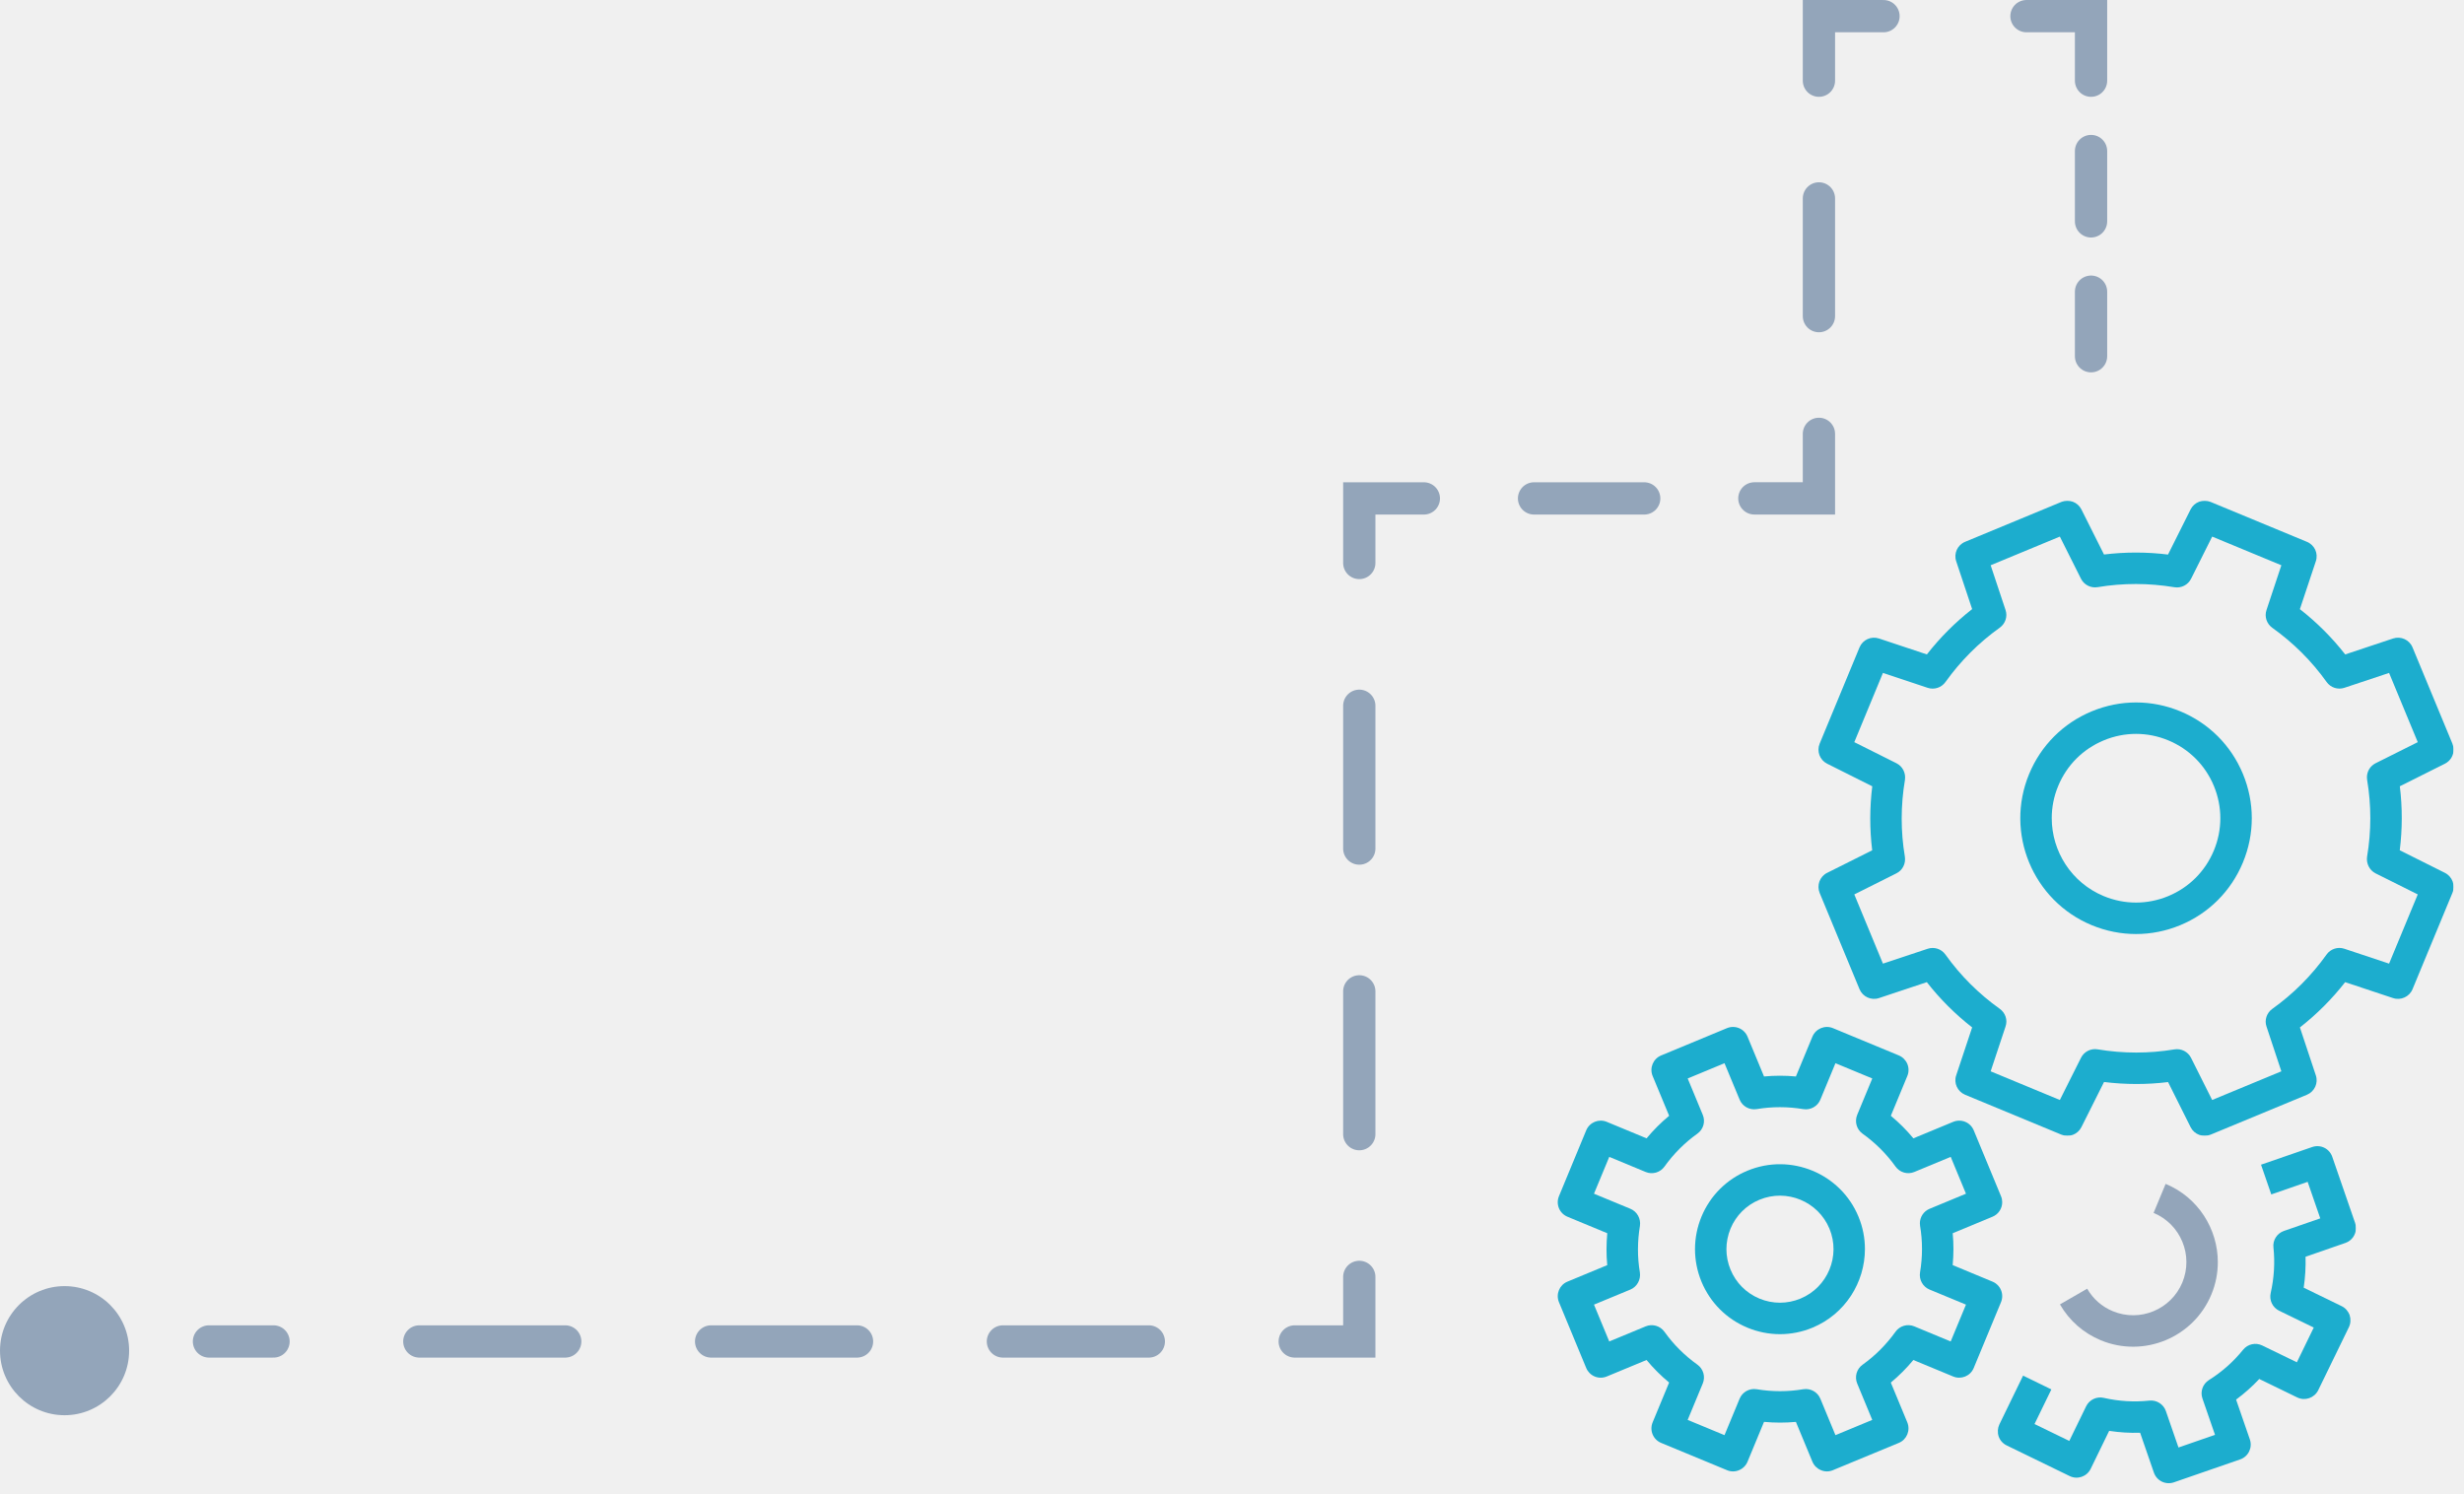
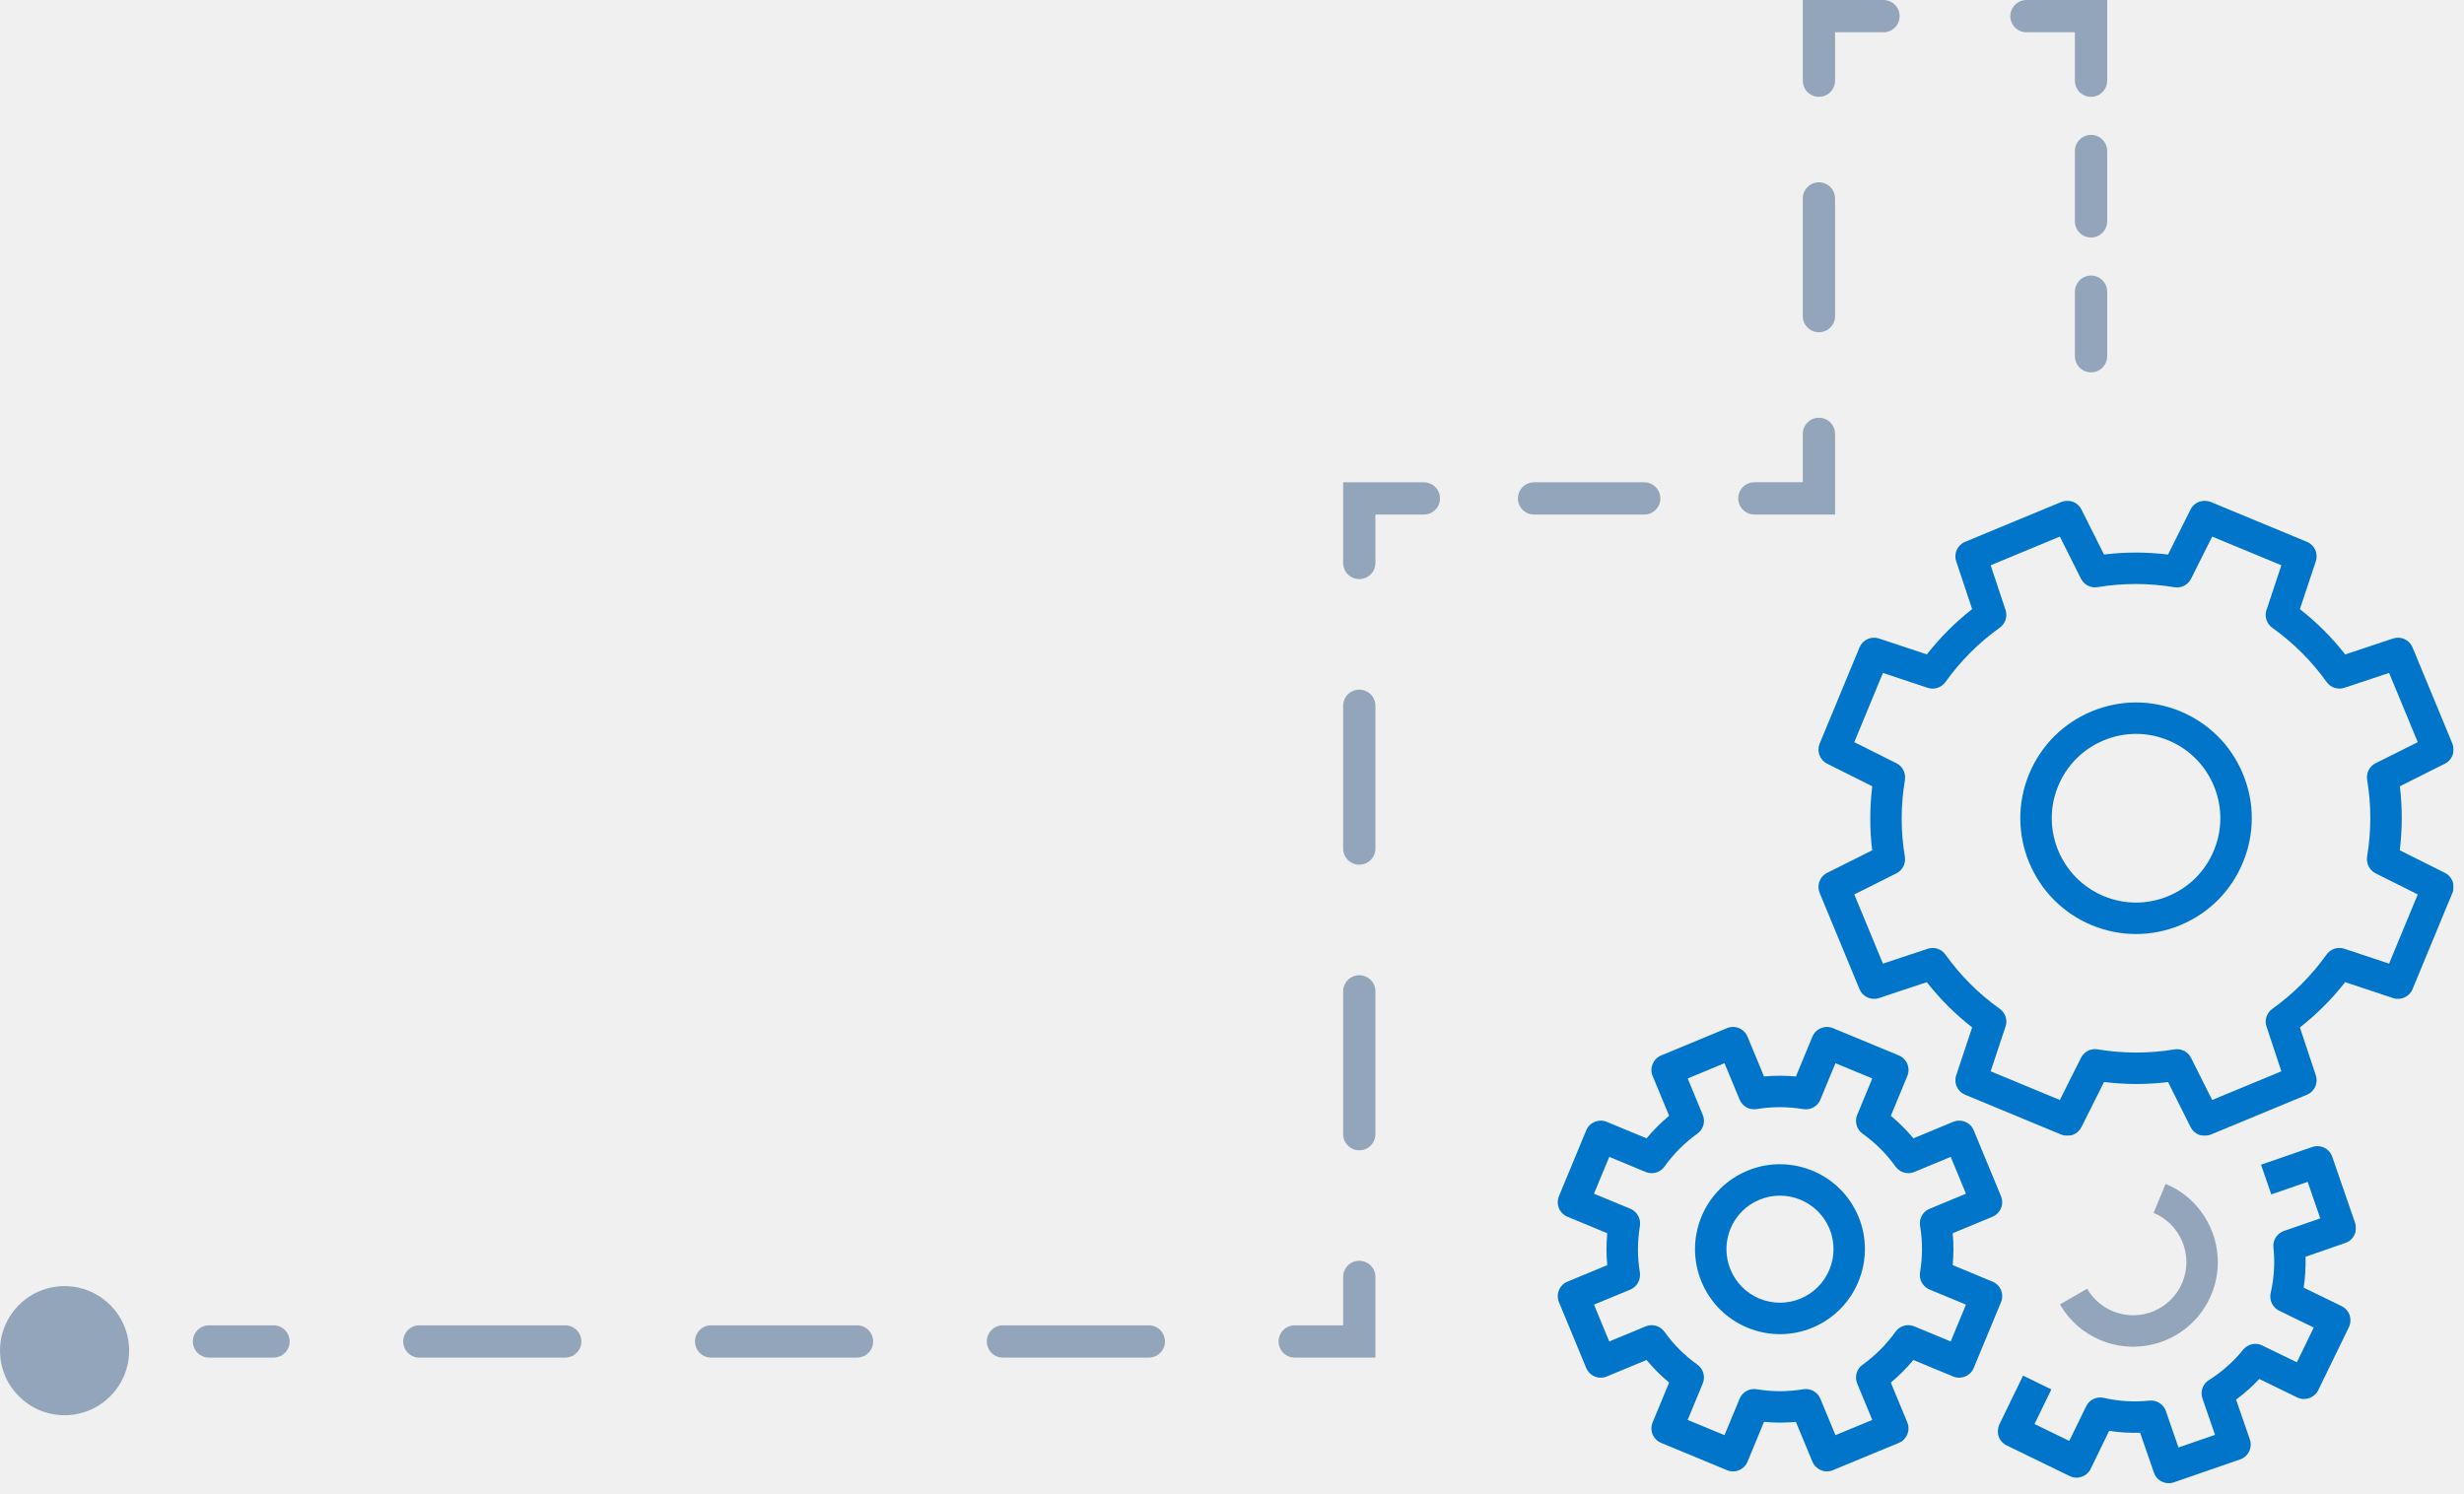
<svg xmlns="http://www.w3.org/2000/svg" xmlns:xlink="http://www.w3.org/1999/xlink" width="99px" height="60px" viewBox="0 0 99 60" version="1.1">
  <defs>
    <polygon id="path-1" points="0.27 0.057 14.66 0.057 14.66 13.6 0.27 13.6" />
    <polygon id="path-3" points="0.263 0.523 25.782 0.523 25.782 26.042 0.263 26.042" />
  </defs>
-   <g id="ExtensionConfigurationScreen@2x-2" stroke="none" stroke-width="1" fill="none" fill-rule="evenodd" transform="translate(-643, -387)">
-     <g id="Page-1" transform="translate(643, 387)">
-       <path d="M88.85,52.016 C89.026,51.592 89.109,51.151 89.109,50.718 C89.109,49.383 88.319,48.113 87.012,47.572 L86.528,48.738 C87.616,49.189 88.135,50.442 87.684,51.533 C87.232,52.621 85.979,53.14 84.892,52.689 C84.453,52.508 84.096,52.195 83.86,51.784 L82.766,52.415 C83.142,53.068 83.709,53.566 84.408,53.857 C86.139,54.573 88.132,53.749 88.85,52.016" id="Fill-1" fill="#93A5BA" />
+   <g id="Page-1" stroke="none" stroke-width="1" fill="none" fill-rule="evenodd">
+     <g id="gear">
+       <path d="M88.85,52.016 C89.026,51.592 89.109,51.151 89.109,50.718 C89.109,49.383 88.319,48.113 87.012,47.572 L86.528,48.738 C87.616,49.189 88.135,50.442 87.684,51.533 C87.232,52.621 85.979,53.14 84.892,52.689 C84.453,52.508 84.096,52.195 83.86,51.784 L82.766,52.415 C83.142,53.068 83.709,53.566 84.408,53.857 C86.139,54.573 88.132,53.749 88.85,52.016" id="Fill-1" fill="#93A5BA" fill-rule="nonzero" />
      <g id="Group-5" transform="translate(79.99999, 45.99888)">
-         <mask id="mask-2" fill="white">
-           <use xlink:href="#path-1" />
-         </mask>
-         <g id="Clip-4" />
-         <path d="M12.903,0.091 L10.845,0.802 L11.257,1.997 L12.718,1.491 L13.225,2.959 L11.765,3.464 C11.486,3.561 11.309,3.839 11.344,4.129 C11.408,4.738 11.37,5.354 11.233,5.96 C11.168,6.246 11.308,6.541 11.572,6.67 L12.963,7.346 L12.285,8.742 L10.892,8.066 C10.628,7.938 10.309,8.008 10.125,8.238 C9.736,8.718 9.274,9.129 8.753,9.455 C8.503,9.612 8.394,9.919 8.491,10.197 L8.996,11.658 L7.528,12.166 L7.023,10.705 C6.927,10.426 6.652,10.251 6.359,10.282 C5.749,10.347 5.133,10.31 4.527,10.172 C4.241,10.106 3.947,10.246 3.818,10.51 L3.141,11.902 L1.744,11.223 L2.421,9.832 L1.285,9.278 L0.332,11.238 C0.261,11.389 0.25,11.562 0.303,11.721 C0.358,11.879 0.473,12.009 0.624,12.082 L3.157,13.314 C3.47,13.467 3.849,13.336 4.001,13.022 L4.743,11.498 C5.156,11.561 5.571,11.586 5.987,11.574 L6.54,13.174 C6.595,13.333 6.71,13.463 6.861,13.537 C7.012,13.61 7.185,13.62 7.343,13.566 L10.005,12.645 C10.336,12.532 10.51,12.171 10.396,11.842 L9.843,10.241 C10.178,9.994 10.489,9.717 10.774,9.413 L12.299,10.154 C12.613,10.307 12.99,10.175 13.144,9.862 L14.376,7.33 C14.448,7.179 14.457,7.006 14.405,6.847 C14.349,6.69 14.234,6.559 14.084,6.486 L12.559,5.744 C12.622,5.331 12.644,4.914 12.634,4.501 L14.235,3.946 C14.497,3.856 14.66,3.611 14.66,3.35 C14.66,3.281 14.649,3.211 14.625,3.143 L13.706,0.482 C13.651,0.323 13.536,0.193 13.385,0.12 C13.235,0.046 13.061,0.037 12.903,0.091" id="Fill-3" fill="#1CADCE" mask="url(#mask-2)" />
+         <g id="Fill-3-Clipped">
+           <mask id="mask-2" fill="white">
+             <use xlink:href="#path-1" />
+           </mask>
+           <g id="path-1" />
+           <path d="M12.903,0.091 L10.845,0.802 L11.257,1.997 L12.718,1.491 L13.225,2.959 L11.765,3.464 C11.486,3.561 11.309,3.839 11.344,4.129 C11.408,4.738 11.37,5.354 11.233,5.96 C11.168,6.246 11.308,6.541 11.572,6.67 L12.963,7.346 L12.285,8.742 L10.892,8.066 C10.628,7.938 10.309,8.008 10.125,8.238 C9.736,8.718 9.274,9.129 8.753,9.455 C8.503,9.612 8.394,9.919 8.491,10.197 L8.996,11.658 L7.528,12.166 L7.023,10.705 C6.927,10.426 6.652,10.251 6.359,10.282 C5.749,10.347 5.133,10.31 4.527,10.172 C4.241,10.106 3.947,10.246 3.818,10.51 L3.141,11.902 L1.744,11.223 L2.421,9.832 L1.285,9.278 L0.332,11.238 C0.261,11.389 0.25,11.562 0.303,11.721 C0.358,11.879 0.473,12.009 0.624,12.082 L3.157,13.314 C3.47,13.467 3.849,13.336 4.001,13.022 L4.743,11.498 C5.156,11.561 5.571,11.586 5.987,11.574 L6.54,13.174 C6.595,13.333 6.71,13.463 6.861,13.537 C7.012,13.61 7.185,13.62 7.343,13.566 L10.005,12.645 C10.336,12.532 10.51,12.171 10.396,11.842 L9.843,10.241 C10.178,9.994 10.489,9.717 10.774,9.413 L12.299,10.154 C12.613,10.307 12.99,10.175 13.144,9.862 L14.376,7.33 C14.448,7.179 14.457,7.006 14.405,6.847 C14.349,6.69 14.234,6.559 14.084,6.486 L12.559,5.744 C12.622,5.331 12.644,4.914 12.634,4.501 L14.235,3.946 C14.497,3.856 14.66,3.611 14.66,3.35 C14.66,3.281 14.649,3.211 14.625,3.143 L13.706,0.482 C13.651,0.323 13.536,0.193 13.385,0.12 C13.235,0.046 13.061,0.037 12.903,0.091" id="Fill-3" fill="#0075C9" fill-rule="nonzero" mask="url(#mask-2)" />
+         </g>
      </g>
      <g id="Group-8" transform="translate(72.8, 19.59888)">
-         <mask id="mask-4" fill="white">
-           <use xlink:href="#path-3" />
-         </mask>
-         <g id="Clip-7" />
-         <path d="M18.862,3.115 L18.265,4.913 C18.175,5.176 18.271,5.465 18.496,5.627 C19.345,6.231 20.079,6.965 20.681,7.807 C20.842,8.032 21.131,8.127 21.394,8.039 L23.19,7.441 L24.342,10.223 L22.649,11.07 C22.432,11.179 22.3,11.398 22.3,11.635 C22.3,11.669 22.303,11.703 22.308,11.739 C22.479,12.759 22.479,13.798 22.306,14.825 C22.266,15.094 22.399,15.369 22.647,15.495 L24.342,16.342 L23.19,19.123 L21.39,18.524 C21.129,18.437 20.839,18.531 20.678,18.757 C20.074,19.604 19.341,20.339 18.497,20.941 C18.272,21.102 18.175,21.392 18.266,21.655 L18.862,23.45 L16.081,24.602 L15.234,22.91 C15.11,22.662 14.839,22.524 14.566,22.569 C13.546,22.739 12.508,22.739 11.479,22.567 C11.206,22.521 10.935,22.659 10.811,22.907 L9.962,24.602 L7.182,23.45 L7.779,21.652 C7.871,21.388 7.774,21.099 7.547,20.938 C6.699,20.333 5.964,19.599 5.364,18.758 C5.203,18.531 4.913,18.438 4.65,18.526 L2.854,19.123 L1.703,16.342 L3.394,15.495 C3.643,15.371 3.777,15.105 3.735,14.826 C3.563,13.807 3.565,12.77 3.738,11.739 C3.779,11.468 3.646,11.195 3.397,11.071 L1.703,10.223 L2.854,7.441 L4.651,8.04 C4.914,8.128 5.205,8.033 5.366,7.807 C5.972,6.959 6.706,6.224 7.547,5.624 C7.773,5.463 7.869,5.173 7.779,4.911 L7.182,3.115 L9.962,1.963 L10.81,3.655 C10.934,3.903 11.206,4.041 11.479,3.995 C12.498,3.825 13.536,3.827 14.565,3.998 C14.838,4.043 15.11,3.905 15.234,3.658 L16.082,1.963 L18.862,3.115 Z M15.215,0.871 L14.308,2.685 C13.45,2.579 12.588,2.579 11.736,2.683 L10.828,0.871 C10.679,0.575 10.328,0.444 10.022,0.571 L6.155,2.173 C5.85,2.299 5.691,2.639 5.798,2.956 L6.438,4.877 C5.761,5.407 5.151,6.017 4.619,6.698 L2.696,6.058 C2.381,5.953 2.04,6.109 1.913,6.415 L0.311,10.283 C0.185,10.588 0.315,10.94 0.612,11.089 L2.425,11.997 C2.319,12.854 2.318,13.716 2.422,14.569 L0.611,15.475 C0.315,15.623 0.185,15.975 0.311,16.282 L1.913,20.15 C2.04,20.455 2.381,20.611 2.695,20.507 L4.617,19.867 C5.146,20.544 5.757,21.154 6.438,21.686 L5.798,23.609 C5.69,23.923 5.85,24.264 6.155,24.392 L10.022,25.994 C10.328,26.12 10.679,25.99 10.828,25.693 L11.737,23.879 C12.594,23.985 13.456,23.987 14.31,23.882 L15.215,25.693 C15.364,25.99 15.715,26.12 16.021,25.994 L19.889,24.392 C20.194,24.265 20.354,23.924 20.246,23.609 L19.607,21.687 C20.284,21.157 20.894,20.547 21.425,19.867 L23.349,20.507 C23.663,20.611 24.006,20.455 24.132,20.15 L25.734,16.282 C25.862,15.975 25.73,15.623 25.433,15.475 L23.619,14.568 C23.726,13.711 23.726,12.849 23.622,11.996 L25.433,11.089 C25.653,10.979 25.782,10.757 25.782,10.524 C25.782,10.443 25.766,10.362 25.734,10.283 L24.132,6.415 C24.006,6.109 23.663,5.953 23.349,6.058 L21.427,6.698 C20.897,6.02 20.287,5.411 19.606,4.879 L20.246,2.956 C20.354,2.639 20.195,2.299 19.889,2.173 L16.021,0.571 C15.715,0.444 15.364,0.575 15.215,0.871 Z" id="Fill-6" fill="#1CADCE" mask="url(#mask-4)" />
+         <g id="Fill-6-Clipped">
+           <mask id="mask-4" fill="white">
+             <use xlink:href="#path-3" />
+           </mask>
+           <g id="path-3" />
+           <path d="M18.862,3.115 L18.265,4.913 C18.175,5.176 18.271,5.465 18.496,5.627 C19.345,6.231 20.079,6.965 20.681,7.807 C20.842,8.032 21.131,8.127 21.394,8.039 L23.19,7.441 L24.342,10.223 L22.649,11.07 C22.432,11.179 22.3,11.398 22.3,11.635 C22.3,11.669 22.303,11.703 22.308,11.739 C22.479,12.759 22.479,13.798 22.306,14.825 C22.266,15.094 22.399,15.369 22.647,15.495 L24.342,16.342 L23.19,19.123 L21.39,18.524 C21.129,18.437 20.839,18.531 20.678,18.757 C20.074,19.604 19.341,20.339 18.497,20.941 C18.272,21.102 18.175,21.392 18.266,21.655 L18.862,23.45 L16.081,24.602 L15.234,22.91 C15.11,22.662 14.839,22.524 14.566,22.569 C13.546,22.739 12.508,22.739 11.479,22.567 C11.206,22.521 10.935,22.659 10.811,22.907 L9.962,24.602 L7.182,23.45 L7.779,21.652 C7.871,21.388 7.774,21.099 7.547,20.938 C6.699,20.333 5.964,19.599 5.364,18.758 C5.203,18.531 4.913,18.438 4.65,18.526 L2.854,19.123 L1.703,16.342 L3.394,15.495 C3.643,15.371 3.777,15.105 3.735,14.826 C3.563,13.807 3.565,12.77 3.738,11.739 C3.779,11.468 3.646,11.195 3.397,11.071 L1.703,10.223 L2.854,7.441 L4.651,8.04 C4.914,8.128 5.205,8.033 5.366,7.807 C5.972,6.959 6.706,6.224 7.547,5.624 C7.773,5.463 7.869,5.173 7.779,4.911 L7.182,3.115 L9.962,1.963 L10.81,3.655 C10.934,3.903 11.206,4.041 11.479,3.995 C12.498,3.825 13.536,3.827 14.565,3.998 C14.838,4.043 15.11,3.905 15.234,3.658 L16.082,1.963 L18.862,3.115 Z M15.215,0.871 L14.308,2.685 C13.45,2.579 12.588,2.579 11.736,2.683 L10.828,0.871 C10.679,0.575 10.328,0.444 10.022,0.571 L6.155,2.173 C5.85,2.299 5.691,2.639 5.798,2.956 L6.438,4.877 C5.761,5.407 5.151,6.017 4.619,6.698 L2.696,6.058 C2.381,5.953 2.04,6.109 1.913,6.415 L0.311,10.283 C0.185,10.588 0.315,10.94 0.612,11.089 L2.425,11.997 C2.319,12.854 2.318,13.716 2.422,14.569 L0.611,15.475 C0.315,15.623 0.185,15.975 0.311,16.282 L1.913,20.15 C2.04,20.455 2.381,20.611 2.695,20.507 L4.617,19.867 C5.146,20.544 5.757,21.154 6.438,21.686 L5.798,23.609 C5.69,23.923 5.85,24.264 6.155,24.392 L10.022,25.994 C10.328,26.12 10.679,25.99 10.828,25.693 L11.737,23.879 C12.594,23.985 13.456,23.987 14.31,23.882 L15.215,25.693 C15.364,25.99 15.715,26.12 16.021,25.994 L19.889,24.392 C20.194,24.265 20.354,23.924 20.246,23.609 L19.607,21.687 C20.284,21.157 20.894,20.547 21.425,19.867 L23.349,20.507 C23.663,20.611 24.006,20.455 24.132,20.15 L25.734,16.282 C25.862,15.975 25.73,15.623 25.433,15.475 L23.619,14.568 C23.726,13.711 23.726,12.849 23.622,11.996 L25.433,11.089 C25.653,10.979 25.782,10.757 25.782,10.524 C25.782,10.443 25.766,10.362 25.734,10.283 L24.132,6.415 C24.006,6.109 23.663,5.953 23.349,6.058 L21.427,6.698 C20.897,6.02 20.287,5.411 19.606,4.879 L20.246,2.956 C20.354,2.639 20.195,2.299 19.889,2.173 L16.021,0.571 C15.715,0.444 15.364,0.575 15.215,0.871 Z" id="Fill-6" fill="#0075C9" fill-rule="nonzero" mask="url(#mask-4)" />
+         </g>
      </g>
-       <path d="M87.119,29.75 C87.954,30.097 88.605,30.747 88.951,31.583 C89.296,32.419 89.297,33.339 88.95,34.176 C88.603,35.012 87.953,35.663 87.117,36.009 C86.281,36.355 85.362,36.355 84.526,36.009 C83.224,35.469 82.436,34.205 82.436,32.876 C82.436,32.444 82.519,32.005 82.695,31.583 C83.041,30.747 83.691,30.097 84.527,29.75 C85.363,29.403 86.284,29.403 87.119,29.75 M81.528,31.1 C80.544,33.469 81.674,36.194 84.042,37.176 C85.19,37.651 86.453,37.651 87.6,37.176 C88.748,36.701 89.64,35.806 90.116,34.66 C90.355,34.085 90.474,33.481 90.474,32.878 C90.474,32.276 90.355,31.673 90.118,31.1 C89.643,29.953 88.75,29.059 87.602,28.583 C86.456,28.108 85.192,28.108 84.044,28.583 C82.898,29.059 82.003,29.953 81.528,31.1" id="Fill-9" fill="#1CADCE" />
-       <path d="M76.915,47.093 L78.377,46.487 L78.99,47.967 L77.528,48.573 C77.289,48.672 77.138,48.904 77.138,49.156 C77.138,49.191 77.14,49.225 77.146,49.26 C77.25,49.876 77.249,50.506 77.144,51.131 C77.098,51.42 77.255,51.706 77.526,51.818 L78.99,52.424 L78.376,53.904 L76.912,53.297 C76.641,53.184 76.328,53.275 76.158,53.514 C75.79,54.028 75.345,54.474 74.836,54.838 C74.596,55.008 74.508,55.323 74.619,55.593 L75.225,57.056 L73.746,57.669 L73.14,56.206 C73.028,55.934 72.743,55.776 72.452,55.824 C71.833,55.928 71.204,55.928 70.582,55.824 C70.292,55.776 70.006,55.933 69.895,56.205 L69.288,57.669 L67.808,57.056 L68.415,55.592 C68.528,55.32 68.439,55.008 68.199,54.836 C67.684,54.468 67.238,54.024 66.875,53.514 C66.704,53.276 66.391,53.185 66.12,53.298 L64.657,53.904 L64.044,52.424 L65.506,51.819 C65.777,51.707 65.93,51.417 65.888,51.132 C65.784,50.515 65.787,49.884 65.89,49.26 C65.933,48.972 65.779,48.686 65.508,48.573 L64.044,47.967 L64.658,46.487 L66.121,47.094 C66.393,47.207 66.705,47.116 66.876,46.877 C67.244,46.363 67.689,45.917 68.198,45.554 C68.439,45.382 68.529,45.068 68.415,44.799 L67.809,43.336 L69.288,42.723 L69.895,44.185 C70.006,44.457 70.292,44.615 70.582,44.567 C71.2,44.464 71.829,44.464 72.452,44.568 C72.743,44.616 73.028,44.458 73.14,44.186 L73.746,42.723 L75.226,43.336 L74.619,44.8 C74.508,45.07 74.596,45.384 74.836,45.556 C75.35,45.922 75.795,46.367 76.16,46.876 C76.331,47.116 76.643,47.206 76.915,47.093 M78.961,45.079 C78.806,45.015 78.632,45.015 78.477,45.079 L76.877,45.742 C76.604,45.412 76.301,45.11 75.971,44.836 L76.634,43.236 C76.698,43.08 76.698,42.908 76.634,42.752 C76.569,42.598 76.447,42.475 76.292,42.41 L73.645,41.314 C73.324,41.181 72.955,41.334 72.82,41.656 L72.157,43.256 C71.731,43.216 71.301,43.216 70.876,43.256 L70.213,41.656 C70.149,41.501 70.027,41.379 69.872,41.314 C69.717,41.25 69.543,41.25 69.388,41.314 L66.743,42.411 C66.42,42.544 66.267,42.916 66.4,43.236 L67.064,44.836 C66.734,45.108 66.432,45.411 66.157,45.742 L64.557,45.079 C64.235,44.945 63.866,45.099 63.732,45.42 L62.636,48.068 C62.572,48.222 62.572,48.396 62.636,48.55 C62.7,48.705 62.824,48.828 62.978,48.892 L64.578,49.555 C64.539,49.984 64.536,50.412 64.577,50.837 L62.978,51.5 C62.656,51.632 62.504,52 62.636,52.324 L63.732,54.971 C63.796,55.125 63.919,55.248 64.073,55.312 C64.228,55.376 64.401,55.376 64.556,55.312 L66.156,54.649 C66.429,54.978 66.732,55.281 67.063,55.555 L66.4,57.156 C66.336,57.311 66.336,57.484 66.4,57.639 C66.464,57.793 66.587,57.916 66.741,57.98 L69.388,59.076 C69.543,59.142 69.717,59.142 69.872,59.076 C70.027,59.012 70.149,58.89 70.213,58.736 L70.876,57.135 C71.303,57.175 71.732,57.175 72.157,57.136 L72.82,58.736 C72.884,58.89 73.008,59.012 73.163,59.076 C73.317,59.142 73.491,59.142 73.645,59.076 L76.292,57.98 C76.613,57.848 76.765,57.477 76.633,57.156 L75.97,55.556 C76.299,55.283 76.602,54.98 76.876,54.649 L78.476,55.312 C78.798,55.445 79.168,55.293 79.301,54.971 L80.398,52.324 C80.462,52.17 80.462,51.996 80.398,51.841 C80.333,51.686 80.211,51.564 80.056,51.5 L78.456,50.836 C78.495,50.408 78.498,49.979 78.457,49.555 L80.056,48.892 C80.299,48.792 80.446,48.556 80.446,48.308 C80.446,48.228 80.431,48.146 80.398,48.068 L79.302,45.42 C79.238,45.266 79.116,45.143 78.961,45.079" id="Fill-11" fill="#1CADCE" />
-       <path d="M73.505,49.372 C73.958,50.468 73.437,51.728 72.34,52.182 C71.809,52.402 71.225,52.402 70.694,52.183 C70.164,51.963 69.75,51.55 69.53,51.018 C69.421,50.753 69.365,50.474 69.365,50.195 C69.365,49.917 69.421,49.638 69.529,49.372 C69.749,48.842 70.162,48.428 70.693,48.209 C71.789,47.755 73.05,48.277 73.505,49.372 M70.211,47.042 C69.369,47.39 68.712,48.047 68.363,48.889 C68.016,49.731 68.016,50.659 68.363,51.502 C68.713,52.345 69.369,53.001 70.211,53.35 C71.053,53.698 71.981,53.698 72.823,53.35 C74.137,52.805 74.93,51.53 74.93,50.19 C74.93,49.756 74.848,49.315 74.671,48.889 C73.952,47.15 71.95,46.322 70.211,47.042" id="Fill-13" fill="#1CADCE" />
+       <path d="M87.119,29.75 C87.954,30.097 88.605,30.747 88.951,31.583 C89.296,32.419 89.297,33.339 88.95,34.176 C88.603,35.012 87.953,35.663 87.117,36.009 C86.281,36.355 85.362,36.355 84.526,36.009 C83.224,35.469 82.436,34.205 82.436,32.876 C82.436,32.444 82.519,32.005 82.695,31.583 C83.041,30.747 83.691,30.097 84.527,29.75 C85.363,29.403 86.284,29.403 87.119,29.75 M81.528,31.1 C80.544,33.469 81.674,36.194 84.042,37.176 C85.19,37.651 86.453,37.651 87.6,37.176 C88.748,36.701 89.64,35.806 90.116,34.66 C90.355,34.085 90.474,33.481 90.474,32.878 C90.474,32.276 90.355,31.673 90.118,31.1 C89.643,29.953 88.75,29.059 87.602,28.583 C86.456,28.108 85.192,28.108 84.044,28.583 C82.898,29.059 82.003,29.953 81.528,31.1" id="Fill-9" fill="#0075C9" fill-rule="nonzero" />
+       <path d="M76.915,47.093 L78.377,46.487 L78.99,47.967 L77.528,48.573 C77.289,48.672 77.138,48.904 77.138,49.156 C77.138,49.191 77.14,49.225 77.146,49.26 C77.25,49.876 77.249,50.506 77.144,51.131 C77.098,51.42 77.255,51.706 77.526,51.818 L78.99,52.424 L78.376,53.904 L76.912,53.297 C76.641,53.184 76.328,53.275 76.158,53.514 C75.79,54.028 75.345,54.474 74.836,54.838 C74.596,55.008 74.508,55.323 74.619,55.593 L75.225,57.056 L73.746,57.669 L73.14,56.206 C73.028,55.934 72.743,55.776 72.452,55.824 C71.833,55.928 71.204,55.928 70.582,55.824 C70.292,55.776 70.006,55.933 69.895,56.205 L69.288,57.669 L67.808,57.056 L68.415,55.592 C68.528,55.32 68.439,55.008 68.199,54.836 C67.684,54.468 67.238,54.024 66.875,53.514 C66.704,53.276 66.391,53.185 66.12,53.298 L64.657,53.904 L64.044,52.424 L65.506,51.819 C65.777,51.707 65.93,51.417 65.888,51.132 C65.784,50.515 65.787,49.884 65.89,49.26 C65.933,48.972 65.779,48.686 65.508,48.573 L64.044,47.967 L64.658,46.487 L66.121,47.094 C66.393,47.207 66.705,47.116 66.876,46.877 C67.244,46.363 67.689,45.917 68.198,45.554 C68.439,45.382 68.529,45.068 68.415,44.799 L67.809,43.336 L69.288,42.723 L69.895,44.185 C70.006,44.457 70.292,44.615 70.582,44.567 C71.2,44.464 71.829,44.464 72.452,44.568 C72.743,44.616 73.028,44.458 73.14,44.186 L73.746,42.723 L75.226,43.336 L74.619,44.8 C74.508,45.07 74.596,45.384 74.836,45.556 C75.35,45.922 75.795,46.367 76.16,46.876 C76.331,47.116 76.643,47.206 76.915,47.093 M78.961,45.079 C78.806,45.015 78.632,45.015 78.477,45.079 L76.877,45.742 C76.604,45.412 76.301,45.11 75.971,44.836 L76.634,43.236 C76.698,43.08 76.698,42.908 76.634,42.752 C76.569,42.598 76.447,42.475 76.292,42.41 L73.645,41.314 C73.324,41.181 72.955,41.334 72.82,41.656 L72.157,43.256 C71.731,43.216 71.301,43.216 70.876,43.256 L70.213,41.656 C70.149,41.501 70.027,41.379 69.872,41.314 C69.717,41.25 69.543,41.25 69.388,41.314 L66.743,42.411 C66.42,42.544 66.267,42.916 66.4,43.236 L67.064,44.836 C66.734,45.108 66.432,45.411 66.157,45.742 L64.557,45.079 C64.235,44.945 63.866,45.099 63.732,45.42 L62.636,48.068 C62.572,48.222 62.572,48.396 62.636,48.55 C62.7,48.705 62.824,48.828 62.978,48.892 L64.578,49.555 C64.539,49.984 64.536,50.412 64.577,50.837 L62.978,51.5 C62.656,51.632 62.504,52 62.636,52.324 L63.732,54.971 C63.796,55.125 63.919,55.248 64.073,55.312 C64.228,55.376 64.401,55.376 64.556,55.312 L66.156,54.649 C66.429,54.978 66.732,55.281 67.063,55.555 L66.4,57.156 C66.336,57.311 66.336,57.484 66.4,57.639 C66.464,57.793 66.587,57.916 66.741,57.98 L69.388,59.076 C69.543,59.142 69.717,59.142 69.872,59.076 C70.027,59.012 70.149,58.89 70.213,58.736 L70.876,57.135 C71.303,57.175 71.732,57.175 72.157,57.136 L72.82,58.736 C72.884,58.89 73.008,59.012 73.163,59.076 C73.317,59.142 73.491,59.142 73.645,59.076 L76.292,57.98 C76.613,57.848 76.765,57.477 76.633,57.156 L75.97,55.556 C76.299,55.283 76.602,54.98 76.876,54.649 L78.476,55.312 C78.798,55.445 79.168,55.293 79.301,54.971 L80.398,52.324 C80.462,52.17 80.462,51.996 80.398,51.841 C80.333,51.686 80.211,51.564 80.056,51.5 L78.456,50.836 C78.495,50.408 78.498,49.979 78.457,49.555 L80.056,48.892 C80.299,48.792 80.446,48.556 80.446,48.308 C80.446,48.228 80.431,48.146 80.398,48.068 L79.302,45.42 C79.238,45.266 79.116,45.143 78.961,45.079" id="Fill-11" fill="#0075C9" fill-rule="nonzero" />
+       <path d="M73.505,49.372 C73.958,50.468 73.437,51.728 72.34,52.182 C71.809,52.402 71.225,52.402 70.694,52.183 C70.164,51.963 69.75,51.55 69.53,51.018 C69.421,50.753 69.365,50.474 69.365,50.195 C69.365,49.917 69.421,49.638 69.529,49.372 C69.749,48.842 70.162,48.428 70.693,48.209 C71.789,47.755 73.05,48.277 73.505,49.372 M70.211,47.042 C69.369,47.39 68.712,48.047 68.363,48.889 C68.016,49.731 68.016,50.659 68.363,51.502 C68.713,52.345 69.369,53.001 70.211,53.35 C71.053,53.698 71.981,53.698 72.823,53.35 C74.137,52.805 74.93,51.53 74.93,50.19 C74.93,49.756 74.848,49.315 74.671,48.889 C73.952,47.15 71.95,46.322 70.211,47.042" id="Fill-13" fill="#0075C9" fill-rule="nonzero" />
      <path d="M84.015,14.314 L84.015,11.721" id="Stroke-15" stroke="#93A5BA" stroke-width="1.297" stroke-linecap="round" />
      <path d="M84.015,8.895 L84.015,4.656" id="Stroke-17" stroke="#93A5BA" stroke-width="1.297" stroke-linecap="round" stroke-dasharray="2.826,2.826" />
      <polyline id="Stroke-19" stroke="#93A5BA" stroke-width="1.297" stroke-linecap="round" points="84.015 3.242 84.015 0.649 81.421 0.649" />
      <polyline id="Stroke-21" stroke="#93A5BA" stroke-width="1.297" stroke-linecap="round" points="75.676 0.649 73.082 0.649 73.082 3.242" />
      <path d="M73.082,7.973 L73.082,15.068" id="Stroke-23" stroke="#93A5BA" stroke-width="1.297" stroke-linecap="round" stroke-dasharray="4.73,4.73" />
      <polyline id="Stroke-25" stroke="#93A5BA" stroke-width="1.297" stroke-linecap="round" points="73.082 17.434 73.082 20.027 70.488 20.027" />
      <path d="M66.062,20.028 L59.421,20.028" id="Stroke-27" stroke="#93A5BA" stroke-width="1.297" stroke-linecap="round" stroke-dasharray="4.426,4.426" />
      <polyline id="Stroke-29" stroke="#93A5BA" stroke-width="1.297" stroke-linecap="round" points="57.208 20.028 54.614 20.028 54.614 22.622" />
      <path d="M54.614,28.36 L54.614,48.441" id="Stroke-31" stroke="#93A5BA" stroke-width="1.297" stroke-linecap="round" stroke-dasharray="5.738,5.738" />
      <polyline id="Stroke-33" stroke="#93A5BA" stroke-width="1.297" stroke-linecap="round" points="54.614 51.31 54.614 53.904 52.02 53.904" />
      <path d="M46.158,53.904 L13.92,53.904" id="Stroke-35" stroke="#93A5BA" stroke-width="1.297" stroke-linecap="round" stroke-dasharray="5.862,5.862" />
      <path d="M10.99,53.904 L8.396,53.904" id="Stroke-37" stroke="#93A5BA" stroke-width="1.297" stroke-linecap="round" />
-       <path d="M2.594,51.68 C4.026,51.68 5.188,52.841 5.188,54.274 C5.188,55.706 4.026,56.868 2.594,56.868 C1.162,56.868 7.99999952e-05,55.706 7.99999952e-05,54.274 C7.99999952e-05,52.841 1.162,51.68 2.594,51.68" id="Fill-39" fill="#93A5BA" />
+       <path d="M2.594,51.68 C4.026,51.68 5.188,52.841 5.188,54.274 C5.188,55.706 4.026,56.868 2.594,56.868 C1.162,56.868 7.99999952e-05,55.706 7.99999952e-05,54.274 C7.99999952e-05,52.841 1.162,51.68 2.594,51.68" id="Fill-39" fill="#93A5BA" fill-rule="nonzero" />
    </g>
  </g>
</svg>
